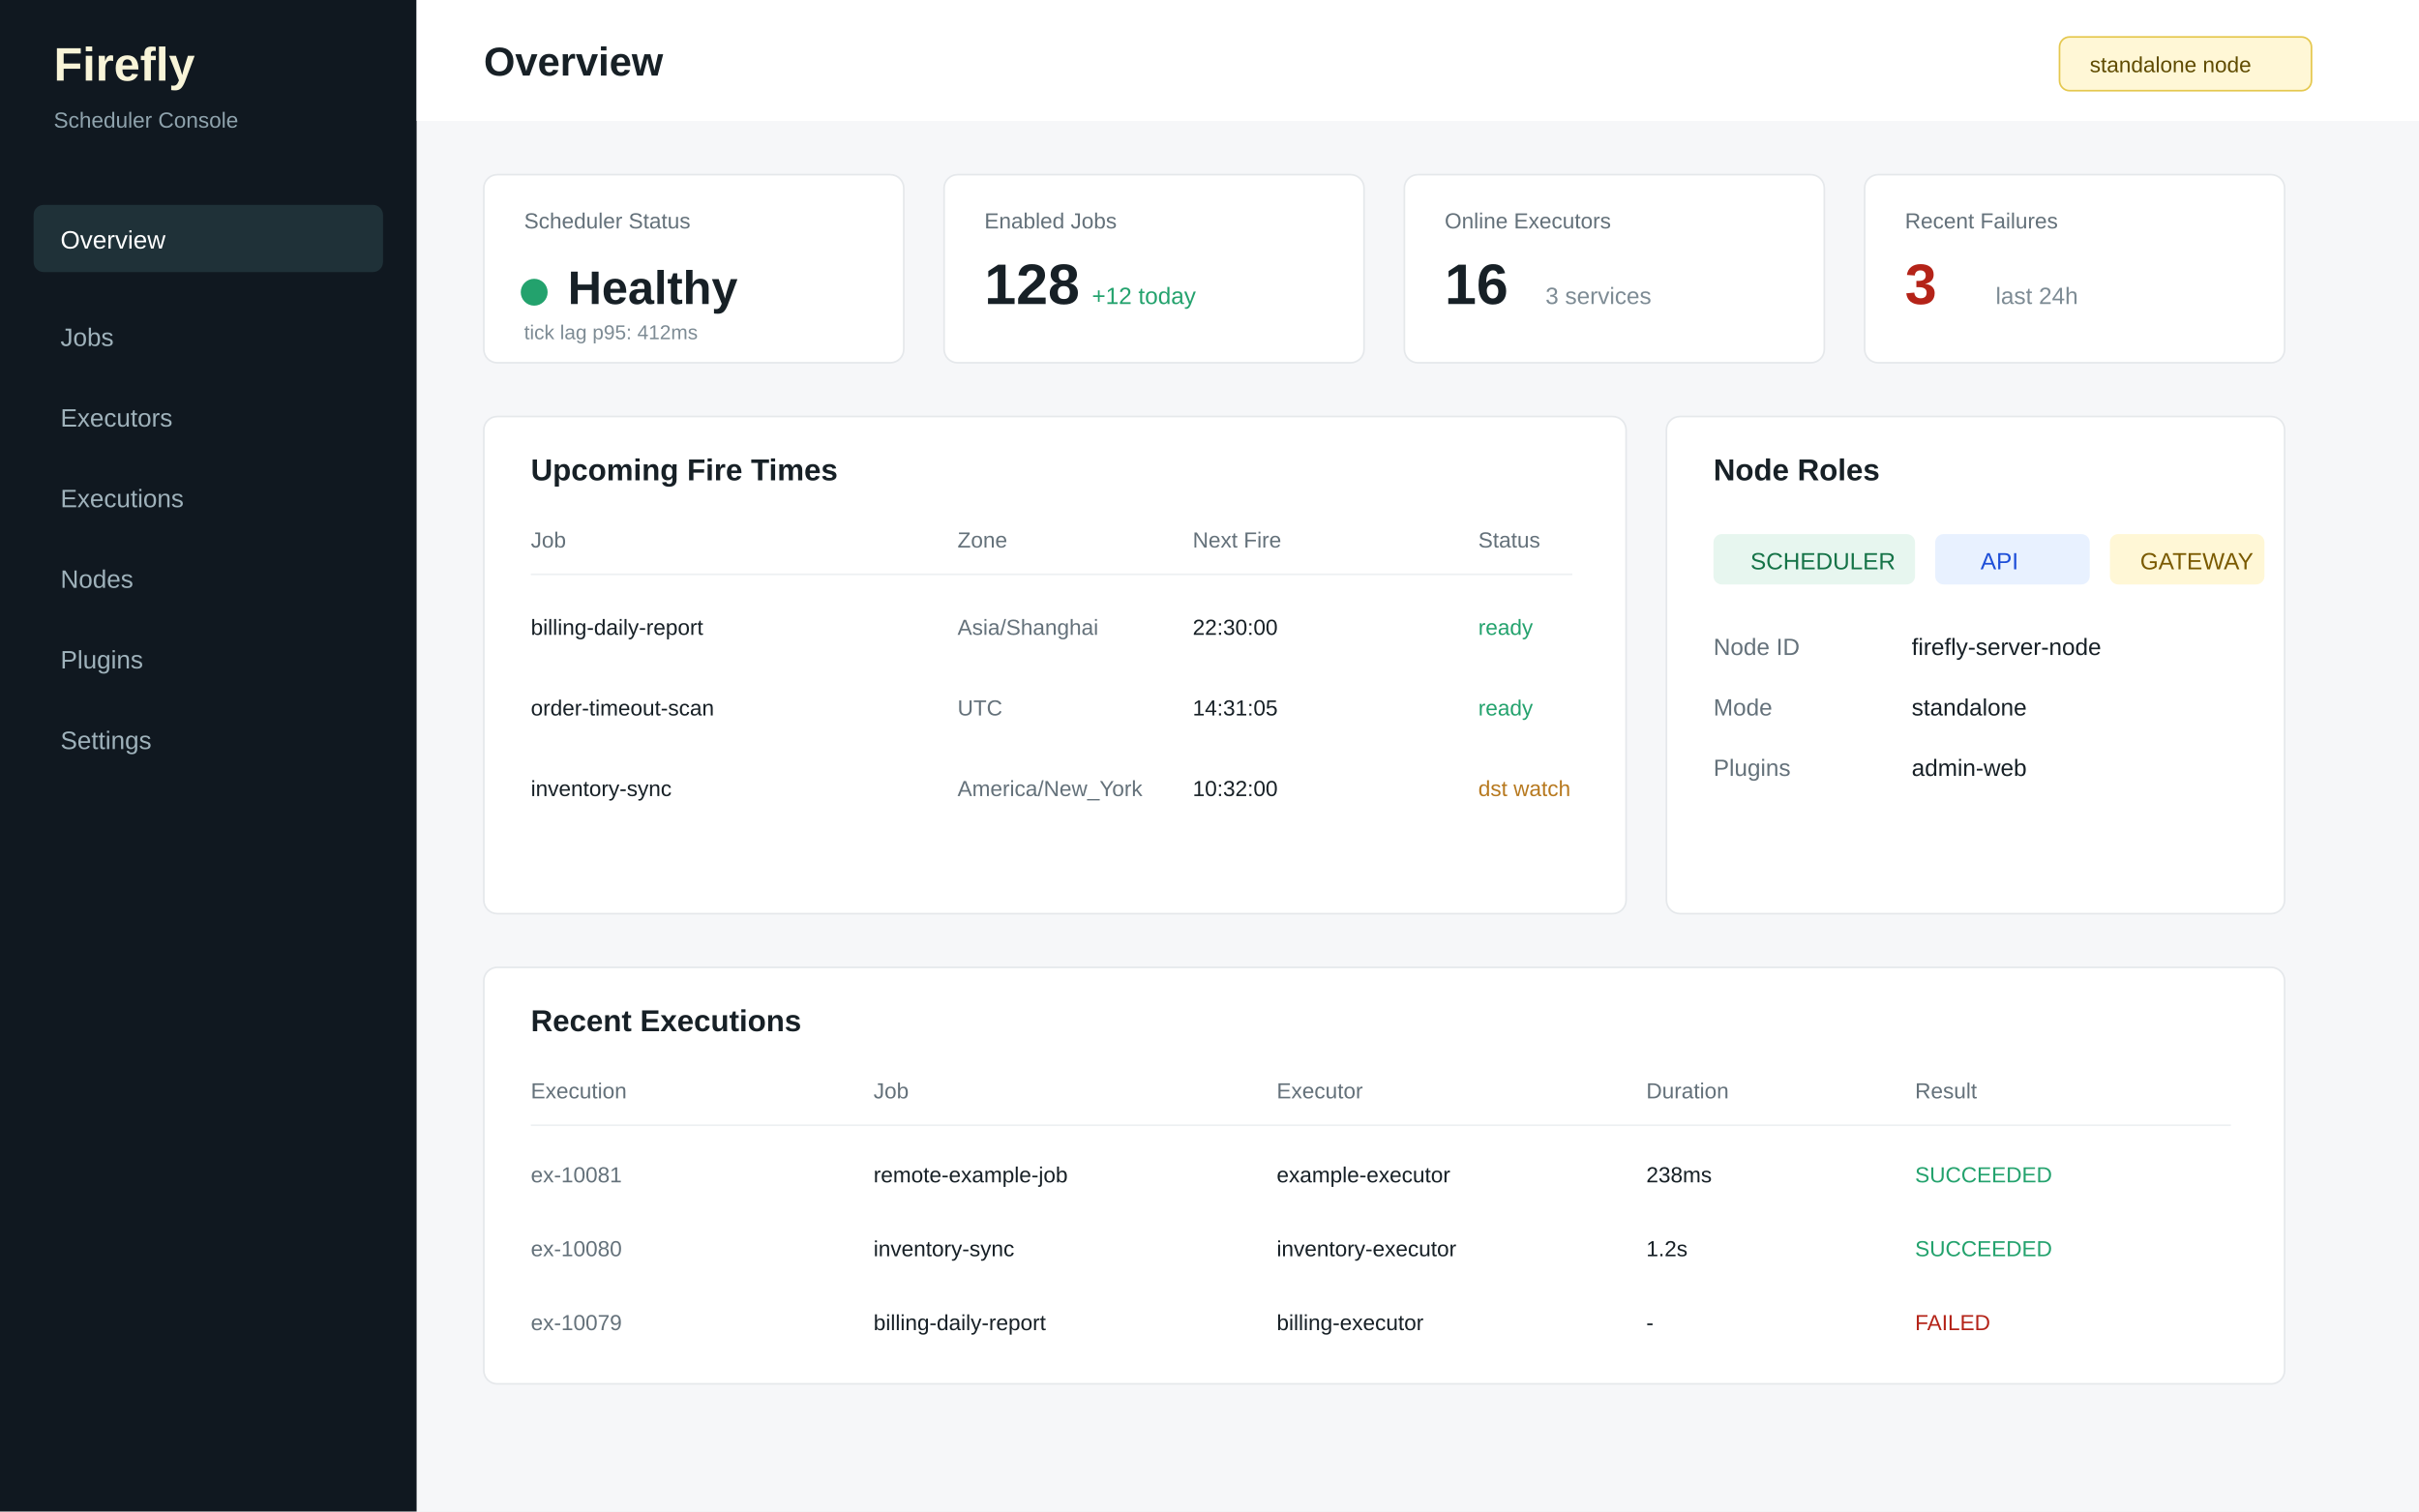
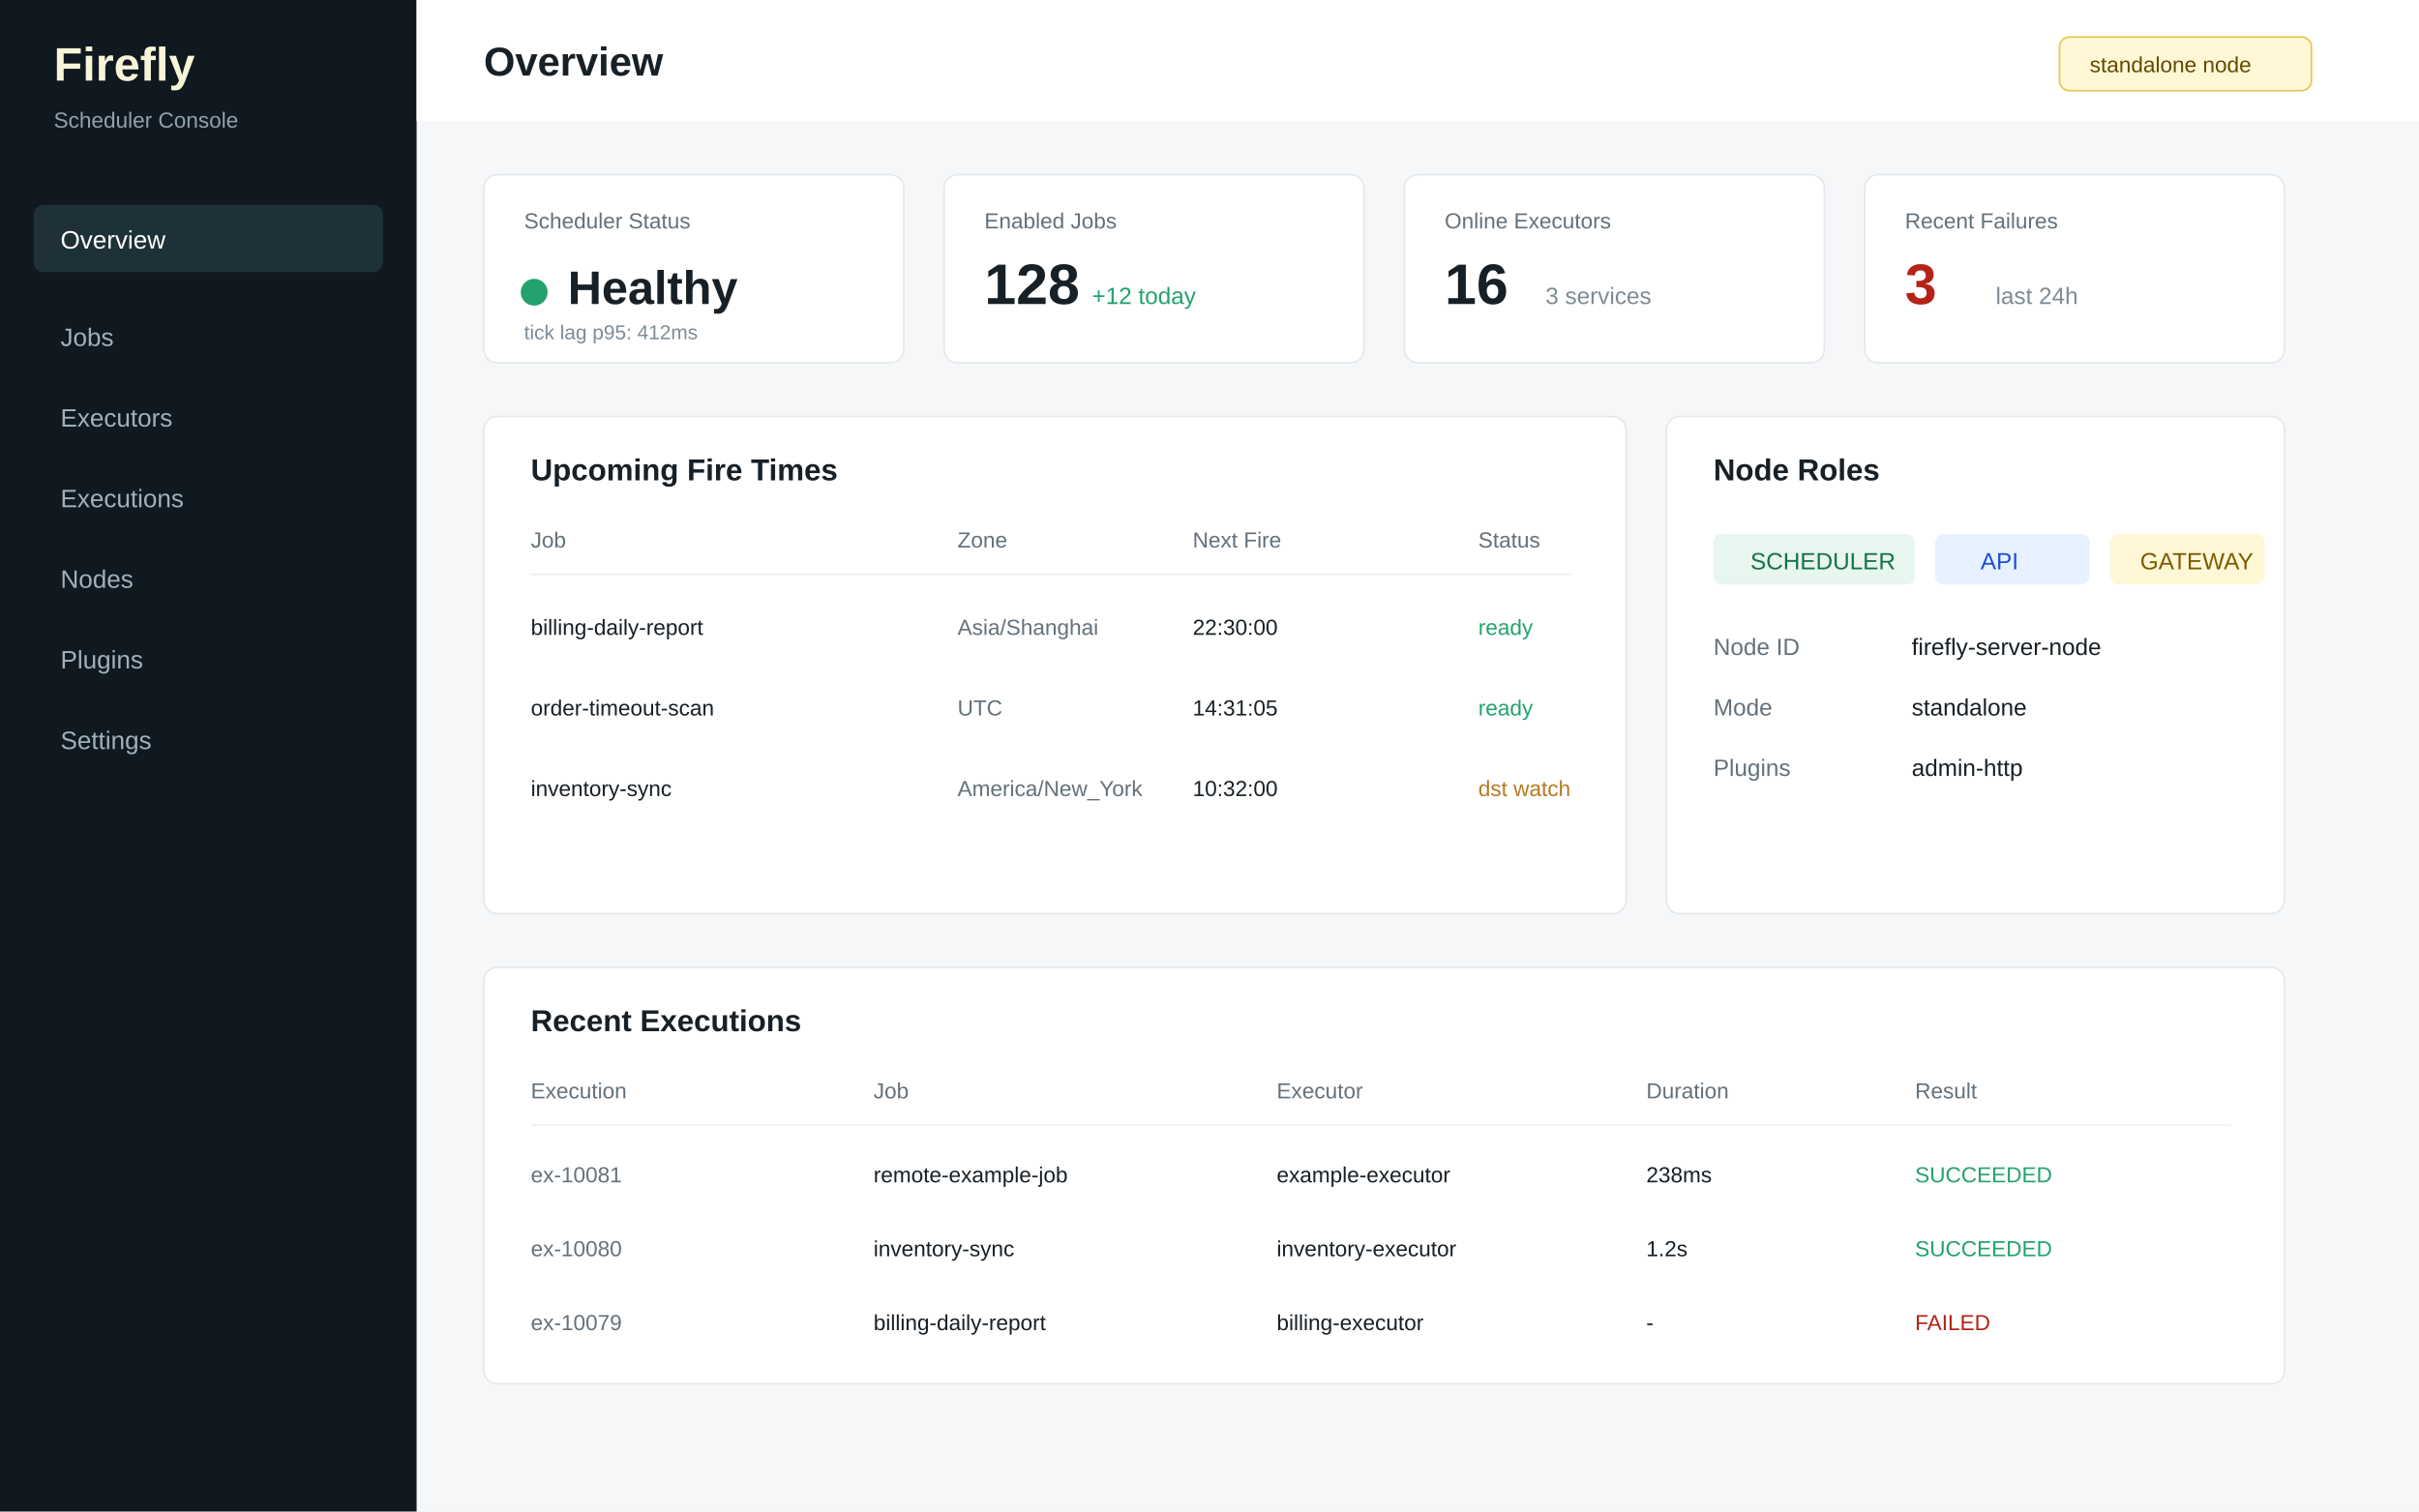
<svg xmlns="http://www.w3.org/2000/svg" width="1440" height="900" viewBox="0 0 1440 900">
  <rect width="1440" height="900" fill="#f6f7f9" />
  <rect x="0" y="0" width="248" height="900" fill="#101820" />
  <text x="32" y="48" fill="#f8f4d8" font-family="Segoe UI, Arial" font-size="28" font-weight="700">Firefly</text>
  <text x="32" y="76" fill="#8fa3ad" font-family="Segoe UI, Arial" font-size="13">Scheduler Console</text>
  <g font-family="Segoe UI, Arial" font-size="15">
    <rect x="20" y="122" width="208" height="40" rx="6" fill="#1f3138" />
    <text x="36" y="148" fill="#ffffff">Overview</text>
    <text x="36" y="206" fill="#9fb2bb">Jobs</text>
    <text x="36" y="254" fill="#9fb2bb">Executors</text>
    <text x="36" y="302" fill="#9fb2bb">Executions</text>
    <text x="36" y="350" fill="#9fb2bb">Nodes</text>
    <text x="36" y="398" fill="#9fb2bb">Plugins</text>
    <text x="36" y="446" fill="#9fb2bb">Settings</text>
  </g>
  <rect x="248" y="0" width="1192" height="72" fill="#ffffff" />
  <text x="288" y="45" fill="#172026" font-family="Segoe UI, Arial" font-size="24" font-weight="650">Overview</text>
  <rect x="1226" y="22" width="150" height="32" rx="6" fill="#fff7d6" stroke="#e5c84f" />
  <text x="1244" y="43" fill="#5f4b00" font-family="Segoe UI, Arial" font-size="13">standalone node</text>
  <g font-family="Segoe UI, Arial">
    <rect x="288" y="104" width="250" height="112" rx="8" fill="#ffffff" stroke="#e5e8eb" />
    <text x="312" y="136" fill="#64717a" font-size="13">Scheduler Status</text>
    <circle cx="318" cy="174" r="8" fill="#23a26d" />
    <text x="338" y="181" fill="#172026" font-size="28" font-weight="700">Healthy</text>
    <text x="312" y="202" fill="#7d8b94" font-size="12">tick lag p95: 412ms</text>
    <rect x="562" y="104" width="250" height="112" rx="8" fill="#ffffff" stroke="#e5e8eb" />
    <text x="586" y="136" fill="#64717a" font-size="13">Enabled Jobs</text>
    <text x="586" y="181" fill="#172026" font-size="34" font-weight="700">128</text>
    <text x="650" y="181" fill="#23a26d" font-size="14">+12 today</text>
    <rect x="836" y="104" width="250" height="112" rx="8" fill="#ffffff" stroke="#e5e8eb" />
    <text x="860" y="136" fill="#64717a" font-size="13">Online Executors</text>
    <text x="860" y="181" fill="#172026" font-size="34" font-weight="700">16</text>
    <text x="920" y="181" fill="#7d8b94" font-size="14">3 services</text>
    <rect x="1110" y="104" width="250" height="112" rx="8" fill="#ffffff" stroke="#e5e8eb" />
    <text x="1134" y="136" fill="#64717a" font-size="13">Recent Failures</text>
    <text x="1134" y="181" fill="#b42318" font-size="34" font-weight="700">3</text>
    <text x="1188" y="181" fill="#7d8b94" font-size="14">last 24h</text>
  </g>
  <rect x="288" y="248" width="680" height="296" rx="8" fill="#ffffff" stroke="#e5e8eb" />
  <text x="316" y="286" fill="#172026" font-family="Segoe UI, Arial" font-size="18" font-weight="650">Upcoming Fire Times</text>
  <g font-family="Segoe UI, Arial" font-size="13">
    <text x="316" y="326" fill="#64717a">Job</text>
    <text x="570" y="326" fill="#64717a">Zone</text>
    <text x="710" y="326" fill="#64717a">Next Fire</text>
    <text x="880" y="326" fill="#64717a">Status</text>
    <line x1="316" y1="342" x2="936" y2="342" stroke="#edf0f2" />
    <text x="316" y="378" fill="#172026">billing-daily-report</text>
    <text x="570" y="378" fill="#64717a">Asia/Shanghai</text>
    <text x="710" y="378" fill="#172026">22:30:00</text>
    <text x="880" y="378" fill="#23a26d">ready</text>
    <text x="316" y="426" fill="#172026">order-timeout-scan</text>
    <text x="570" y="426" fill="#64717a">UTC</text>
    <text x="710" y="426" fill="#172026">14:31:05</text>
    <text x="880" y="426" fill="#23a26d">ready</text>
    <text x="316" y="474" fill="#172026">inventory-sync</text>
    <text x="570" y="474" fill="#64717a">America/New_York</text>
    <text x="710" y="474" fill="#172026">10:32:00</text>
    <text x="880" y="474" fill="#b7791f">dst watch</text>
  </g>
  <rect x="992" y="248" width="368" height="296" rx="8" fill="#ffffff" stroke="#e5e8eb" />
  <text x="1020" y="286" fill="#172026" font-family="Segoe UI, Arial" font-size="18" font-weight="650">Node Roles</text>
  <g font-family="Segoe UI, Arial" font-size="14">
    <rect x="1020" y="318" width="120" height="30" rx="5" fill="#e7f6ef" />
    <text x="1042" y="339" fill="#157347">SCHEDULER</text>
    <rect x="1152" y="318" width="92" height="30" rx="5" fill="#e8f1ff" />
    <text x="1179" y="339" fill="#1d4ed8">API</text>
    <rect x="1256" y="318" width="92" height="30" rx="5" fill="#fff7d6" />
    <text x="1274" y="339" fill="#7a5a00">GATEWAY</text>
    <text x="1020" y="390" fill="#64717a">Node ID</text>
    <text x="1138" y="390" fill="#172026">firefly-server-node</text>
    <text x="1020" y="426" fill="#64717a">Mode</text>
    <text x="1138" y="426" fill="#172026">standalone</text>
    <text x="1020" y="462" fill="#64717a">Plugins</text>
-     <text x="1138" y="462" fill="#172026">admin-web</text>
+     <text x="1138" y="462" fill="#172026">admin-http</text>
  </g>
  <rect x="288" y="576" width="1072" height="248" rx="8" fill="#ffffff" stroke="#e5e8eb" />
  <text x="316" y="614" fill="#172026" font-family="Segoe UI, Arial" font-size="18" font-weight="650">Recent Executions</text>
  <g font-family="Segoe UI, Arial" font-size="13">
    <text x="316" y="654" fill="#64717a">Execution</text>
    <text x="520" y="654" fill="#64717a">Job</text>
    <text x="760" y="654" fill="#64717a">Executor</text>
    <text x="980" y="654" fill="#64717a">Duration</text>
    <text x="1140" y="654" fill="#64717a">Result</text>
    <line x1="316" y1="670" x2="1328" y2="670" stroke="#edf0f2" />
    <text x="316" y="704" fill="#64717a">ex-10081</text>
    <text x="520" y="704" fill="#172026">remote-example-job</text>
    <text x="760" y="704" fill="#172026">example-executor</text>
    <text x="980" y="704" fill="#172026">238ms</text>
    <text x="1140" y="704" fill="#23a26d">SUCCEEDED</text>
    <text x="316" y="748" fill="#64717a">ex-10080</text>
    <text x="520" y="748" fill="#172026">inventory-sync</text>
    <text x="760" y="748" fill="#172026">inventory-executor</text>
    <text x="980" y="748" fill="#172026">1.2s</text>
    <text x="1140" y="748" fill="#23a26d">SUCCEEDED</text>
    <text x="316" y="792" fill="#64717a">ex-10079</text>
    <text x="520" y="792" fill="#172026">billing-daily-report</text>
    <text x="760" y="792" fill="#172026">billing-executor</text>
    <text x="980" y="792" fill="#172026">-</text>
    <text x="1140" y="792" fill="#b42318">FAILED</text>
  </g>
</svg>
